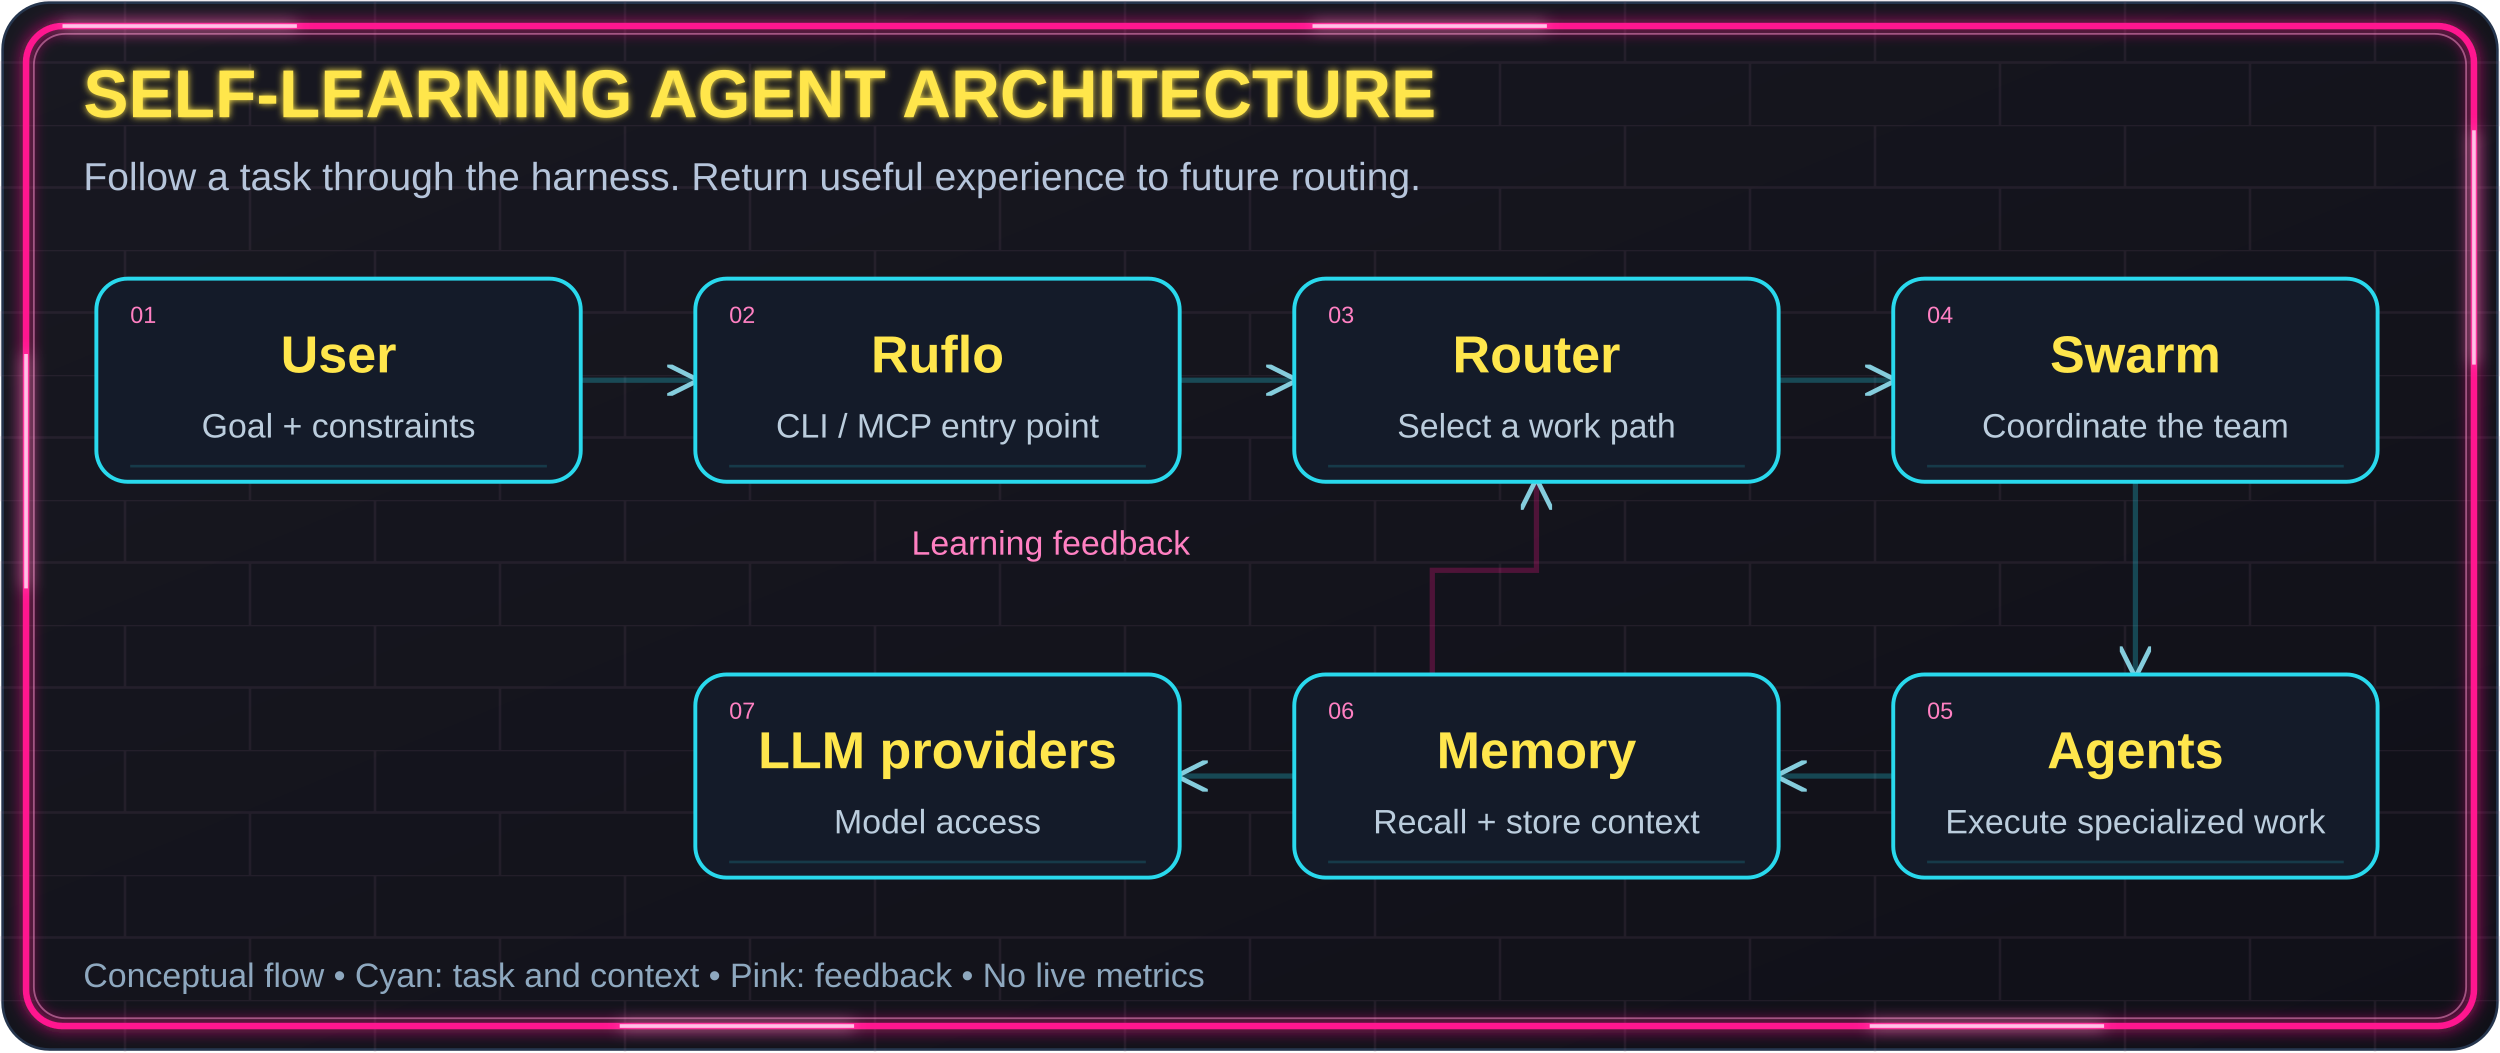
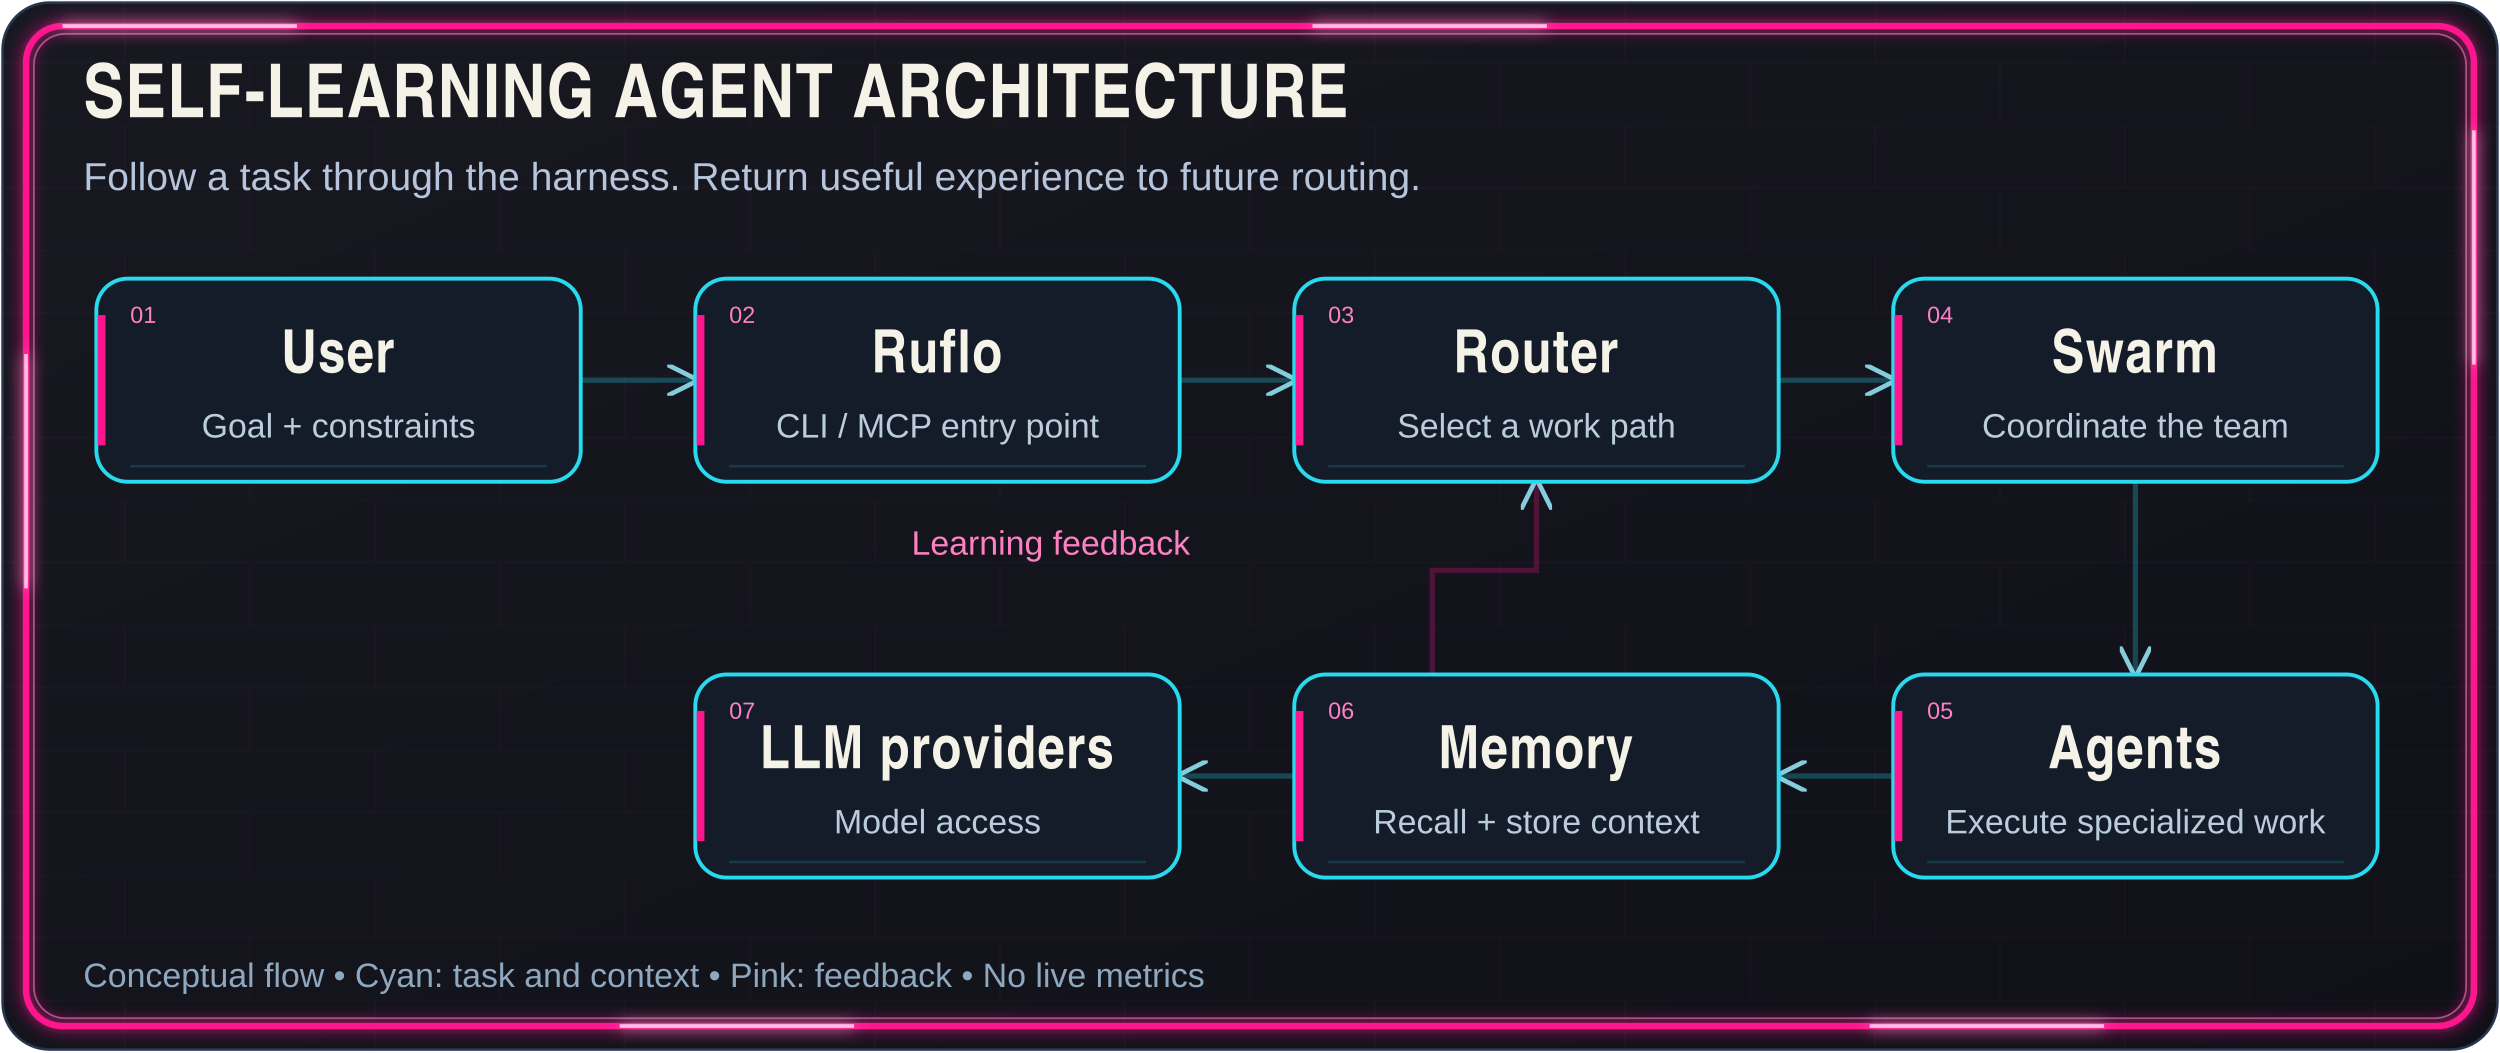
<svg xmlns="http://www.w3.org/2000/svg" width="960" height="404" viewBox="0 0 960 404" role="img" aria-labelledby="title desc">
  <defs>
    <linearGradient id="bg" x2="1" y2="1">
      <stop stop-color="#181821" />
      <stop offset="1" stop-color="#101018" />
    </linearGradient>
    <linearGradient id="neon">
      <stop stop-color="#27eaff" />
      <stop offset=".55" stop-color="#ffe32e" />
      <stop offset="1" stop-color="#ff168f" />
    </linearGradient>
    <filter id="glow" x="-60%" y="-100%" width="220%" height="300%">
      <feGaussianBlur stdDeviation="3" />
      <feMerge>
        <feMergeNode />
        <feMergeNode in="SourceGraphic" />
      </feMerge>
    </filter>
    <filter id="soft" x="-20%" y="-80%" width="140%" height="260%">
      <feGaussianBlur stdDeviation="1.5" />
      <feMerge>
        <feMergeNode />
        <feMergeNode in="SourceGraphic" />
      </feMerge>
    </filter>
    <pattern id="grid" width="96" height="48" patternUnits="userSpaceOnUse">
-       <path d="M0 0H96M0 24H96M48 0V24M0 24V48M96 24V48" fill="none" stroke="#8d6683" stroke-opacity=".13" />
+       <path d="M0 0H96M0 24H96M48 0V24M0 24V48M96 24V48" fill="none" stroke="#8d6683" stroke-opacity=".04" />
    </pattern>
  </defs>
  <style>text{font-family:Arial,Helvetica,sans-serif}.mono{font-family:monospace}.flow{stroke-dasharray:12 40;animation:flow 5s linear infinite;filter:url(#glow)}.tube{filter:url(#glow);animation:flicker 13s linear infinite}.tube2{filter:url(#glow);animation:flicker 17s 3s linear infinite}.gold{fill:#ffe64c;filter:url(#soft)}@keyframes flicker{0%,43%,45%,47%,100%{opacity:1}44%,46%{opacity:.55}}.orbit{transform-box:fill-box;transform-origin:center;animation:spin 14s linear infinite}.pulse{animation:pulse 3s ease-in-out infinite}.rise{animation:rise 7s ease-in-out infinite}@keyframes flow{to{stroke-dashoffset:-208}}@keyframes spin{to{transform:rotate(360deg)}}@keyframes pulse{0%,100%{opacity:.45}50%{opacity:1}}@keyframes rise{0%,100%{transform:translateY(0)}50%{transform:translateY(-5px)}}@media(prefers-reduced-motion:reduce){*{animation:none!important}}.rim{stroke-dasharray:90 390;animation:rim 9s linear infinite;filter:url(#glow)}.sweep{animation:sweep 8s ease-in-out infinite;opacity:.18}.halo{transform-box:fill-box;transform-origin:center;animation:halo 4s ease-out infinite}.equalizer{transform-box:fill-box;transform-origin:bottom;animation:eq 1.6s ease-in-out infinite alternate}@keyframes rim{to{stroke-dashoffset:-960}}@keyframes sweep{0%,100%{transform:translateX(-200px);opacity:0}30%,70%{opacity:.18}85%{transform:translateX(1100px);opacity:0}}@keyframes halo{0%{transform:scale(.8);opacity:0}25%{opacity:.4}100%{transform:scale(1.25);opacity:0}}@keyframes eq{from{transform:scaleY(.3)}to{transform:scaleY(1)}}@media(prefers-reduced-motion:reduce){*{animation:none!important}.sweep,.halo{display:none}}.packet{stroke-dasharray:7 93;stroke-dashoffset:7;opacity:0;stroke-linecap:round;animation:packet 12s linear infinite;filter:url(#glow)}.active{animation:active 12s ease-in-out infinite}.scan{animation:scan 6s ease-in-out infinite;transform-box:fill-box;transform-origin:center}@keyframes packet{0%{stroke-dashoffset:7;opacity:0}1%{opacity:1}12.4%{stroke-dashoffset:-100;opacity:1}12.5%,100%{stroke-dashoffset:-100;opacity:0}}@keyframes active{0%,14%,100%{stroke:#29d9ed;fill:#141b29}1%,10%{stroke:#ffe649;fill:#33301b}}@keyframes scan{0%,100%{opacity:.2}50%{opacity:1}}@media(prefers-reduced-motion:reduce){*{animation:none!important}}</style>
  <rect x="1" y="1" width="958" height="402" rx="18" fill="url(#bg)" stroke="#26364e" />
  <rect width="960" height="404" rx="18" fill="url(#grid)" />
  <rect x="10" y="10" width="940" height="384" rx="14" fill="none" stroke="#ff168f" stroke-width="2.5" class="tube" />
  <rect x="13" y="13" width="934" height="378" rx="12" fill="none" stroke="#ff9ad0" stroke-opacity=".5" stroke-width=".7" />
  <rect class="rim" x="10" y="10" width="940" height="384" rx="14" fill="none" stroke="#ffc0e5" stroke-width="1.4" />
  <defs>
    <marker id="arrow" viewBox="0 0 10 10" refX="9" refY="5" markerWidth="6" markerHeight="6" orient="auto-start-reverse">
      <path d="M0 0L10 5L0 10" fill="none" stroke="#85cddd" stroke-width="1.5" />
    </marker>
  </defs>
-   <text x="32" y="45" class="gold" font-size="26" font-weight="700">SELF-LEARNING AGENT ARCHITECTURE</text>
+   <g transform="translate(32.0 45.0)" aria-label="SELF-LEARNING AGENT ARCHITECTURE">
+     <path d="M0.915 -6.321C0.972 -4.662 1.173 -3.832 1.687 -2.803C2.774 -0.629 4.976 0.543 7.922 0.543C12.184 0.543 14.758 -1.973 14.758 -6.12C14.758 -9.181 13.499 -10.754 10.353 -11.697L6.235 -12.927C4.948 -13.328 4.462 -13.9 4.462 -15.072C4.462 -16.617 5.577 -17.56 7.465 -17.56C9.552 -17.56 10.582 -16.617 10.839 -14.443H14.214C13.957 -18.733 11.612 -21.078 7.579 -21.078C3.575 -21.078 1.173 -18.676 1.173 -14.643C1.173 -12.87 1.659 -11.497 2.603 -10.553C3.318 -9.81 4.376 -9.324 6.521 -8.723L8.323 -8.208C10.696 -7.522 11.383 -6.95 11.383 -5.606C11.383 -3.918 10.153 -2.974 7.979 -2.974C5.606 -2.974 4.433 -4.061 4.29 -6.321ZM30.301 -20.535H17.917V0.0H30.702V-3.632H21.349V-8.952H29.586V-12.584H21.349V-16.903H30.301ZM37.579 -20.535H34.062V0.0H45.959V-3.718H37.579ZM52.408 -8.637H59.815V-12.269H52.408V-16.903H60.874V-20.535H48.89V0.0H52.408ZM69.124 -9.867H62.575V-6.149H69.124ZM75.544 -20.535H72.027V0.0H83.924V-3.718H75.544ZM99.239 -20.535H86.855V0.0H99.639V-3.632H90.287V-8.952H98.524V-12.584H90.287V-16.903H99.239ZM106.574 -4.233H112.781L113.867 0.0H117.7L111.751 -20.535H107.69L101.684 0.0H105.402ZM109.692 -15.987 111.808 -7.751H107.518ZM120.431 0.0H123.863V-8.008H127.495C129.869 -7.951 130.269 -7.35 130.24 -4.118C130.269 -2.174 130.355 -1.173 130.641 0.0H134.53V-0.543C133.93 -0.829 133.815 -1.287 133.787 -3.089C133.815 -7.894 133.529 -8.837 131.642 -9.838C133.358 -10.696 134.244 -12.327 134.244 -14.7C134.244 -18.247 132.157 -20.535 128.925 -20.535H120.431ZM123.863 -11.497V-17.017H128.267C129.869 -17.017 130.727 -16.045 130.727 -14.243C130.727 -12.355 129.869 -11.497 128.01 -11.497ZM148.158 -6.12 141.408 -20.535H137.719V0.0H140.979V-14.729L147.929 0.0H151.418V-20.535H148.158ZM158.525 -20.535H155.007V0.0H158.525ZM172.61 -6.12 165.86 -20.535H162.171V0.0H165.431V-14.729L172.381 0.0H175.87V-20.535H172.61ZM187.639 -7.579H191.585C191.185 -5.863 190.842 -5.091 190.127 -4.319C189.355 -3.489 188.439 -3.089 187.324 -3.089C184.292 -3.089 182.576 -5.634 182.576 -10.124C182.576 -14.7 184.407 -17.56 187.324 -17.56C189.212 -17.56 190.756 -16.159 191.099 -14.157H194.646C194.445 -15.644 194.217 -16.445 193.616 -17.503C192.3 -19.82 190.041 -21.078 187.238 -21.078C182.205 -21.078 179.001 -16.817 179.001 -10.124C179.001 -3.747 182.119 0.543 186.723 0.543C189.011 0.543 190.327 -0.229 191.986 -2.574L192.358 0.0H194.703V-11.068H187.639ZM209.088 -4.233H215.294L216.381 0.0H220.213L214.264 -20.535H210.203L204.197 0.0H207.915ZM212.205 -15.987 214.321 -7.751H210.031ZM230.837 -7.579H234.784C234.384 -5.863 234.041 -5.091 233.326 -4.319C232.553 -3.489 231.638 -3.089 230.523 -3.089C227.491 -3.089 225.775 -5.634 225.775 -10.124C225.775 -14.7 227.606 -17.56 230.523 -17.56C232.41 -17.56 233.955 -16.159 234.298 -14.157H237.844C237.644 -15.644 237.415 -16.445 236.815 -17.503C235.499 -19.82 233.24 -21.078 230.437 -21.078C225.403 -21.078 222.2 -16.817 222.2 -10.124C222.2 -3.747 225.318 0.543 229.922 0.543C232.21 0.543 233.526 -0.229 235.185 -2.574L235.556 0.0H237.902V-11.068H230.837ZM254.074 -20.535H241.691V0.0H254.475V-3.632H245.123V-8.952H253.359V-12.584H245.123V-16.903H254.074ZM268.131 -6.12 261.381 -20.535H257.692V0.0H260.952V-14.729L267.902 0.0H271.391V-20.535H268.131ZM282.416 -16.903H287.507V-20.535H273.807V-16.903H278.898V0.0H282.416ZM300.69 -4.233H306.897L307.983 0.0H311.816L305.867 -20.535H301.806L295.8 0.0H299.518ZM303.808 -15.987 305.924 -7.751H301.634ZM314.547 0.0H317.979V-8.008H321.611C323.985 -7.951 324.385 -7.35 324.356 -4.118C324.385 -2.174 324.471 -1.173 324.757 0.0H328.646V-0.543C328.046 -0.829 327.931 -1.287 327.903 -3.089C327.931 -7.894 327.645 -8.837 325.758 -9.838C327.474 -10.696 328.36 -12.327 328.36 -14.7C328.36 -18.247 326.273 -20.535 323.041 -20.535H314.547ZM317.979 -11.497V-17.017H322.383C323.985 -17.017 324.843 -16.045 324.843 -14.243C324.843 -12.355 323.985 -11.497 322.126 -11.497ZM346.249 -13.814C346.078 -15.444 345.82 -16.302 345.191 -17.446C343.904 -19.791 341.702 -21.078 339.042 -21.078C334.237 -21.078 331.234 -16.903 331.234 -10.21C331.234 -3.546 334.151 0.543 338.956 0.543C341.187 0.543 343.075 -0.372 344.362 -2.116C345.334 -3.432 345.792 -4.633 346.249 -7.036H342.731C342.474 -5.892 342.302 -5.377 341.931 -4.776C341.244 -3.718 340.243 -3.175 338.985 -3.175C336.382 -3.175 334.809 -5.806 334.809 -10.182C334.809 -14.729 336.382 -17.36 339.128 -17.36C340.3 -17.36 341.301 -16.845 341.902 -15.987C342.274 -15.387 342.474 -14.929 342.731 -13.814ZM359.39 -9.238V0.0H362.908V-20.535H359.39V-12.756H352.812V-20.535H349.295V0.0H352.812V-9.238ZM370.072 -20.535H366.554V0.0H370.072ZM381.011 -16.903H386.102V-20.535H372.402V-16.903H377.493V0.0H381.011ZM401.073 -20.535H388.69V0.0H401.474V-3.632H392.122V-8.952H400.358V-12.584H392.122V-16.903H401.073ZM419.105 -13.814C418.934 -15.444 418.676 -16.302 418.047 -17.446C416.76 -19.791 414.558 -21.078 411.898 -21.078C407.093 -21.078 404.09 -16.903 404.09 -10.21C404.09 -3.546 407.007 0.543 411.812 0.543C414.043 0.543 415.931 -0.372 417.218 -2.116C418.19 -3.432 418.648 -4.633 419.105 -7.036H415.587C415.33 -5.892 415.158 -5.377 414.787 -4.776C414.1 -3.718 413.099 -3.175 411.841 -3.175C409.238 -3.175 407.665 -5.806 407.665 -10.182C407.665 -14.729 409.238 -17.36 411.984 -17.36C413.156 -17.36 414.157 -16.845 414.758 -15.987C415.13 -15.387 415.33 -14.929 415.587 -13.814ZM429.415 -16.903H434.506V-20.535H420.806V-16.903H425.897V0.0H429.415ZM450.593 -20.535H447.018V-7.007C447.018 -4.433 445.874 -3.089 443.757 -3.089C441.727 -3.089 440.583 -4.576 440.583 -7.207V-20.535H437.008V-6.921C437.008 -2.174 439.439 0.543 443.757 0.543C448.219 0.543 450.593 -2.145 450.593 -7.179ZM454.525 0.0H457.957V-8.008H461.589C463.963 -7.951 464.363 -7.35 464.335 -4.118C464.363 -2.174 464.449 -1.173 464.735 0.0H468.625V-0.543C468.024 -0.829 467.91 -1.287 467.881 -3.089C467.91 -7.894 467.624 -8.837 465.736 -9.838C467.452 -10.696 468.339 -12.327 468.339 -14.7C468.339 -18.247 466.251 -20.535 463.019 -20.535H454.525ZM457.957 -11.497V-17.017H462.361C463.963 -17.017 464.821 -16.045 464.821 -14.243C464.821 -12.355 463.963 -11.497 462.104 -11.497ZM484.34 -20.535H471.956V0.0H484.74V-3.632H475.388V-8.952H483.625V-12.584H475.388V-16.903H484.34Z" fill="#f5f3e8" />
+   </g>
  <text x="32" y="73" fill="#b6c5db" font-size="15">Follow a task through the harness. Return useful experience to future routing.</text>
  <path d="M223 146H267" fill="none" stroke="#27eaff" stroke-opacity=".25" stroke-width="2" marker-end="url(#arrow)" />
  <path class="packet" style="animation-delay:0.0s" d="M223 146H267" pathLength="100" fill="none" stroke="#27eaff" stroke-width="4" />
  <path d="M453 146H497" fill="none" stroke="#27eaff" stroke-opacity=".25" stroke-width="2" marker-end="url(#arrow)" />
  <path class="packet" style="animation-delay:1.5s" d="M453 146H497" pathLength="100" fill="none" stroke="#27eaff" stroke-width="4" />
  <path d="M683 146H727" fill="none" stroke="#27eaff" stroke-opacity=".25" stroke-width="2" marker-end="url(#arrow)" />
  <path class="packet" style="animation-delay:3.0s" d="M683 146H727" pathLength="100" fill="none" stroke="#27eaff" stroke-width="4" />
  <path d="M820 185V259" fill="none" stroke="#27eaff" stroke-opacity=".25" stroke-width="2" marker-end="url(#arrow)" />
  <path class="packet" style="animation-delay:4.5s" d="M820 185V259" pathLength="100" fill="none" stroke="#27eaff" stroke-width="4" />
  <path d="M727 298H683" fill="none" stroke="#27eaff" stroke-opacity=".25" stroke-width="2" marker-end="url(#arrow)" />
  <path class="packet" style="animation-delay:6.0s" d="M727 298H683" pathLength="100" fill="none" stroke="#27eaff" stroke-width="4" />
  <path d="M497 298H453" fill="none" stroke="#27eaff" stroke-opacity=".25" stroke-width="2" marker-end="url(#arrow)" />
  <path class="packet" style="animation-delay:7.5s" d="M497 298H453" pathLength="100" fill="none" stroke="#27eaff" stroke-width="4" />
  <path d="M550 259V219H590V185" fill="none" stroke="#ff168f" stroke-opacity=".25" stroke-width="2" marker-end="url(#arrow)" />
  <path class="packet" style="animation-delay:7.5s" d="M550 259V219H590V185" pathLength="100" fill="none" stroke="#ff168f" stroke-width="4" />
  <text x="457" y="213" fill="#ff80c2" font-size="13" text-anchor="end">Learning feedback</text>
  <g>
    <rect class="active" style="animation-delay:0.0s" x="37" y="107" width="186" height="78" rx="12" fill="#141b29" stroke="#29d9ed" stroke-width="1.5" />
+     <path d="M39 121V171" stroke="#ff168f" stroke-width="3" />
    <text x="50" y="124" fill="#ff80c2" font-size="9" font-family="monospace">01</text>
    <path d="M50 179H210" stroke="#27eaff" stroke-opacity=".15" />
-     <text x="130" y="143" text-anchor="middle" fill="#ffe64c" font-size="20" font-weight="700">User</text>
+     <g transform="translate(108.0355 143)" aria-label="User">
+       <path d="M12.282 -16.514H9.407V-5.635C9.407 -3.565 8.487 -2.484 6.785 -2.484C5.152 -2.484 4.232 -3.68 4.232 -5.796V-16.514H1.357V-5.566C1.357 -1.748 3.312 0.437 6.785 0.437C10.373 0.437 12.282 -1.725 12.282 -5.773ZM23.615 -8.51C23.408 -10.212 23.063 -10.994 22.235 -11.661C21.522 -12.236 20.464 -12.558 19.222 -12.558C17.543 -12.558 16.347 -11.983 15.657 -10.81C15.266 -10.143 15.059 -9.338 15.059 -8.487C15.059 -6.44 16.301 -5.29 19.084 -4.761C20.579 -4.462 21.269 -4.048 21.269 -3.404C21.269 -2.622 20.602 -2.139 19.544 -2.139C18.118 -2.139 17.451 -2.691 17.405 -3.91H14.691C14.852 -2.231 15.174 -1.472 16.048 -0.736C16.876 -0.069 18.095 0.322 19.452 0.322C22.235 0.322 23.914 -1.242 23.914 -3.818C23.914 -4.531 23.753 -5.175 23.454 -5.681C22.948 -6.532 21.545 -7.268 19.797 -7.613C18.279 -7.889 17.635 -8.303 17.635 -8.947C17.635 -9.706 18.187 -10.097 19.222 -10.097C20.395 -10.097 20.832 -9.706 21.016 -8.51ZM32.234 -3.611C31.981 -2.737 31.383 -2.277 30.486 -2.277C29.06 -2.277 28.347 -3.174 28.186 -5.221H35.063V-5.796C35.063 -10.143 33.361 -12.558 30.302 -12.558C27.312 -12.558 25.541 -10.166 25.541 -6.164C25.541 -2.024 27.312 0.322 30.44 0.322C31.567 0.322 32.51 0.0 33.269 -0.667C34.12 -1.38 34.511 -2.093 34.948 -3.611ZM28.255 -7.337C28.485 -9.108 29.106 -9.913 30.279 -9.913C31.475 -9.913 32.165 -9.062 32.349 -7.337ZM37.288 0.0H39.91V-6.371C39.91 -8.349 40.715 -9.292 42.463 -9.292C42.762 -9.292 42.9 -9.292 43.13 -9.246V-12.512L43.015 -12.535C42.739 -12.558 42.739 -12.558 42.601 -12.558C41.313 -12.558 40.6 -11.914 39.818 -10.051V-12.236H37.288Z" fill="#f5f3e8" />
+     </g>
    <text x="130" y="168" text-anchor="middle" fill="#bbcddd" font-size="13">Goal + constraints</text>
  </g>
  <g>
    <rect class="active" style="animation-delay:1.5s" x="267" y="107" width="186" height="78" rx="12" fill="#141b29" stroke="#29d9ed" stroke-width="1.5" />
+     <path d="M269 121V171" stroke="#ff168f" stroke-width="3" />
    <text x="280" y="124" fill="#ff80c2" font-size="9" font-family="monospace">02</text>
    <path d="M280 179H440" stroke="#27eaff" stroke-opacity=".15" />
-     <text x="360" y="143" text-anchor="middle" fill="#ffe64c" font-size="20" font-weight="700">Ruflo</text>
+     <g transform="translate(334.6575 143)" aria-label="Ruflo">
+       <path d="M1.426 0.0H4.186V-6.44H7.107C9.016 -6.394 9.338 -5.911 9.315 -3.312C9.338 -1.748 9.407 -0.943 9.637 0.0H12.765V-0.437C12.282 -0.667 12.19 -1.035 12.167 -2.484C12.19 -6.348 11.96 -7.107 10.442 -7.912C11.822 -8.602 12.535 -9.913 12.535 -11.822C12.535 -14.674 10.856 -16.514 8.257 -16.514H1.426ZM4.186 -9.246V-13.685H7.728C9.016 -13.685 9.706 -12.903 9.706 -11.454C9.706 -9.936 9.016 -9.246 7.521 -9.246ZM24.397 -12.236H21.775V-5.175C21.775 -3.45 20.993 -2.392 19.682 -2.392C18.555 -2.392 17.98 -3.151 17.98 -4.646V-12.236H15.358V-4.186C15.358 -1.311 16.577 0.322 18.739 0.322C20.211 0.322 21.177 -0.345 21.867 -1.794V0.0H24.397ZM30.394 -9.936H32.142V-12.236H30.394V-12.719C30.394 -13.892 30.486 -14.053 31.337 -14.076H32.096V-16.675C31.728 -16.698 31.36 -16.721 30.854 -16.721C28.738 -16.721 27.772 -15.64 27.772 -13.225V-12.236H26.323V-9.936H27.772V0.0H30.394ZM36.851 -16.514H34.229V0.0H36.851ZM44.504 -12.558C41.307 -12.558 39.306 -10.074 39.306 -6.095C39.306 -2.208 41.33 0.322 44.435 0.322C47.54 0.322 49.564 -2.208 49.564 -6.095C49.564 -10.005 47.563 -12.558 44.504 -12.558ZM44.458 -9.844C45.999 -9.844 46.85 -8.51 46.85 -6.118C46.85 -3.703 45.999 -2.392 44.435 -2.392C42.871 -2.392 42.02 -3.703 42.02 -6.118C42.02 -8.556 42.871 -9.844 44.458 -9.844Z" fill="#f5f3e8" />
+     </g>
    <text x="360" y="168" text-anchor="middle" fill="#bbcddd" font-size="13">CLI / MCP entry point</text>
  </g>
  <g>
    <rect class="active" style="animation-delay:3.0s" x="497" y="107" width="186" height="78" rx="12" fill="#141b29" stroke="#29d9ed" stroke-width="1.5" />
+     <path d="M499 121V171" stroke="#ff168f" stroke-width="3" />
    <text x="510" y="124" fill="#ff80c2" font-size="9" font-family="monospace">03</text>
    <path d="M510 179H670" stroke="#27eaff" stroke-opacity=".15" />
-     <text x="590" y="143" text-anchor="middle" fill="#ffe64c" font-size="20" font-weight="700">Router</text>
+     <g transform="translate(558.117 143)" aria-label="Router">
+       <path d="M1.426 0.0H4.186V-6.44H7.107C9.016 -6.394 9.338 -5.911 9.315 -3.312C9.338 -1.748 9.407 -0.943 9.637 0.0H12.765V-0.437C12.282 -0.667 12.19 -1.035 12.167 -2.484C12.19 -6.348 11.96 -7.107 10.442 -7.912C11.822 -8.602 12.535 -9.913 12.535 -11.822C12.535 -14.674 10.856 -16.514 8.257 -16.514H1.426ZM4.186 -9.246V-13.685H7.728C9.016 -13.685 9.706 -12.903 9.706 -11.454C9.706 -9.936 9.016 -9.246 7.521 -9.246ZM19.958 -12.558C16.761 -12.558 14.76 -10.074 14.76 -6.095C14.76 -2.208 16.784 0.322 19.889 0.322C22.994 0.322 25.018 -2.208 25.018 -6.095C25.018 -10.005 23.017 -12.558 19.958 -12.558ZM19.912 -9.844C21.453 -9.844 22.304 -8.51 22.304 -6.118C22.304 -3.703 21.453 -2.392 19.889 -2.392C18.325 -2.392 17.474 -3.703 17.474 -6.118C17.474 -8.556 18.325 -9.844 19.912 -9.844ZM36.42 -12.236H33.798V-5.175C33.798 -3.45 33.016 -2.392 31.705 -2.392C30.578 -2.392 30.003 -3.151 30.003 -4.646V-12.236H27.381V-4.186C27.381 -1.311 28.6 0.322 30.762 0.322C32.234 0.322 33.2 -0.345 33.89 -1.794V0.0H36.42ZM42.325 -15.548H39.703V-12.236H38.346V-9.936H39.703V-2.507C39.703 -0.575 40.37 0.092 42.371 0.138H42.716C43.038 0.138 43.199 0.138 43.728 0.115L43.981 0.092V-2.346C43.613 -2.3 43.59 -2.3 43.406 -2.3C42.486 -2.3 42.325 -2.438 42.325 -3.289V-9.936H43.981V-12.236H42.325ZM52.071 -3.611C51.818 -2.737 51.22 -2.277 50.323 -2.277C48.897 -2.277 48.184 -3.174 48.023 -5.221H54.9V-5.796C54.9 -10.143 53.198 -12.558 50.139 -12.558C47.149 -12.558 45.378 -10.166 45.378 -6.164C45.378 -2.024 47.149 0.322 50.277 0.322C51.404 0.322 52.347 0.0 53.106 -0.667C53.957 -1.38 54.348 -2.093 54.785 -3.611ZM48.092 -7.337C48.322 -9.108 48.943 -9.913 50.116 -9.913C51.312 -9.913 52.002 -9.062 52.186 -7.337ZM57.125 0.0H59.747V-6.371C59.747 -8.349 60.552 -9.292 62.3 -9.292C62.599 -9.292 62.737 -9.292 62.967 -9.246V-12.512L62.852 -12.535C62.576 -12.558 62.576 -12.558 62.438 -12.558C61.15 -12.558 60.437 -11.914 59.655 -10.051V-12.236H57.125Z" fill="#f5f3e8" />
+     </g>
    <text x="590" y="168" text-anchor="middle" fill="#bbcddd" font-size="13">Select a work path</text>
  </g>
  <g>
    <rect class="active" style="animation-delay:4.5s" x="727" y="107" width="186" height="78" rx="12" fill="#141b29" stroke="#29d9ed" stroke-width="1.5" />
+     <path d="M729 121V171" stroke="#ff168f" stroke-width="3" />
    <text x="740" y="124" fill="#ff80c2" font-size="9" font-family="monospace">04</text>
    <path d="M740 179H900" stroke="#27eaff" stroke-opacity=".15" />
-     <text x="820" y="143" text-anchor="middle" fill="#ffe64c" font-size="20" font-weight="700">Swarm</text>
+     <g transform="translate(787.8265 143)" aria-label="Swarm">
+       <path d="M0.736 -5.083C0.782 -3.749 0.943 -3.082 1.357 -2.254C2.231 -0.506 4.002 0.437 6.371 0.437C9.798 0.437 11.868 -1.587 11.868 -4.922C11.868 -7.383 10.856 -8.648 8.326 -9.407L5.014 -10.396C3.979 -10.718 3.588 -11.178 3.588 -12.121C3.588 -13.363 4.485 -14.122 6.003 -14.122C7.682 -14.122 8.51 -13.363 8.717 -11.615H11.431C11.224 -15.065 9.338 -16.951 6.095 -16.951C2.875 -16.951 0.943 -15.019 0.943 -11.776C0.943 -10.35 1.334 -9.246 2.093 -8.487C2.668 -7.889 3.519 -7.498 5.244 -7.015L6.693 -6.601C8.602 -6.049 9.154 -5.589 9.154 -4.508C9.154 -3.151 8.165 -2.392 6.417 -2.392C4.508 -2.392 3.565 -3.266 3.45 -5.083ZM27.594 -12.236H24.88L23.293 -3.335L21.752 -12.236H19.107L17.658 -3.335L16.071 -12.236H13.265L16.094 0.0H18.808L20.395 -9.039L21.982 0.0H24.696ZM31.659 -8.28C31.82 -9.522 32.28 -9.982 33.407 -9.982C34.488 -9.982 35.04 -9.522 35.04 -8.602C35.04 -8.004 34.764 -7.705 34.12 -7.59L31.751 -7.153C29.865 -6.808 28.807 -5.405 28.807 -3.266C28.807 -1.058 30.003 0.322 31.935 0.322C33.246 0.322 34.074 -0.138 35.109 -1.449C35.178 -0.782 35.201 -0.598 35.362 0.0H38.191V-0.483C37.777 -0.667 37.616 -1.173 37.616 -2.392V-9.016C37.616 -11.27 36.121 -12.558 33.545 -12.558C31.797 -12.558 30.624 -12.052 29.911 -10.994C29.474 -10.281 29.267 -9.637 29.129 -8.28ZM35.04 -4.393C35.04 -3.059 34.005 -1.978 32.717 -1.978C31.935 -1.978 31.452 -2.553 31.452 -3.473C31.452 -4.531 31.912 -5.014 33.246 -5.29C34.304 -5.497 34.695 -5.635 35.04 -5.957ZM40.439 0.0H43.061V-6.371C43.061 -8.349 43.866 -9.292 45.614 -9.292C45.913 -9.292 46.051 -9.292 46.281 -9.246V-12.512L46.166 -12.535C45.89 -12.558 45.89 -12.558 45.752 -12.558C44.464 -12.558 43.751 -11.914 42.969 -10.051V-12.236H40.439ZM50.806 -12.236H48.276V0.0H50.898V-7.452C50.898 -9.039 51.45 -9.844 52.577 -9.844C53.727 -9.844 54.141 -9.2 54.141 -7.36V0.0H56.763V-7.337C56.763 -8.97 57.384 -9.844 58.534 -9.844C59.523 -9.844 60.029 -9.016 60.029 -7.429V0.0H62.651V-8.464C62.651 -10.925 61.294 -12.558 59.27 -12.558C58.028 -12.558 57.269 -12.029 56.464 -10.603C55.659 -12.098 55.015 -12.558 53.75 -12.558C52.324 -12.558 51.45 -11.891 50.806 -10.373Z" fill="#f5f3e8" />
+     </g>
    <text x="820" y="168" text-anchor="middle" fill="#bbcddd" font-size="13">Coordinate the team</text>
  </g>
  <g>
    <rect class="active" style="animation-delay:6.0s" x="727" y="259" width="186" height="78" rx="12" fill="#141b29" stroke="#29d9ed" stroke-width="1.5" />
+     <path d="M729 273V323" stroke="#ff168f" stroke-width="3" />
    <text x="740" y="276" fill="#ff80c2" font-size="9" font-family="monospace">05</text>
    <path d="M740 331H900" stroke="#27eaff" stroke-opacity=".15" />
-     <text x="820" y="295" text-anchor="middle" fill="#ffe64c" font-size="20" font-weight="700">Agents</text>
+     <g transform="translate(786.5415 295)" aria-label="Agents">
+       <path d="M4.301 -3.404H9.292L10.166 0.0H13.248L8.464 -16.514H5.198L0.368 0.0H3.358ZM6.808 -12.857 8.51 -6.233H5.06ZM22.005 -12.236V-10.35C21.315 -11.914 20.464 -12.558 19.061 -12.558C16.531 -12.558 14.875 -10.051 14.875 -6.233C14.875 -2.346 16.531 0.069 19.176 0.069C20.51 0.069 21.177 -0.414 21.89 -1.84V-0.253C21.89 1.702 21.246 2.53 19.705 2.53C18.969 2.53 18.417 2.323 18.187 1.955C18.072 1.794 18.026 1.656 17.957 1.311H15.082C15.243 2.484 15.427 2.99 15.956 3.588C16.761 4.508 18.026 4.991 19.636 4.991C21.315 4.991 22.695 4.462 23.5 3.473C24.213 2.599 24.535 1.357 24.535 -0.644V-12.236ZM19.705 -9.752C21.016 -9.752 21.913 -8.28 21.913 -6.141C21.913 -3.91 21.108 -2.645 19.705 -2.645C18.371 -2.645 17.589 -3.933 17.589 -6.141C17.589 -8.395 18.394 -9.752 19.705 -9.752ZM33.269 -3.611C33.016 -2.737 32.418 -2.277 31.521 -2.277C30.095 -2.277 29.382 -3.174 29.221 -5.221H36.098V-5.796C36.098 -10.143 34.396 -12.558 31.337 -12.558C28.347 -12.558 26.576 -10.166 26.576 -6.164C26.576 -2.024 28.347 0.322 31.475 0.322C32.602 0.322 33.545 0.0 34.304 -0.667C35.155 -1.38 35.546 -2.093 35.983 -3.611ZM29.29 -7.337C29.52 -9.108 30.141 -9.913 31.314 -9.913C32.51 -9.913 33.2 -9.062 33.384 -7.337ZM40.876 -12.236H38.346V0.0H40.968V-7.015C40.968 -8.763 41.773 -9.844 43.107 -9.844C44.303 -9.844 44.809 -9.131 44.809 -7.429V0.0H47.431V-8.464C47.431 -10.971 46.074 -12.558 43.958 -12.558C42.509 -12.558 41.589 -11.891 40.876 -10.373ZM53.313 -15.548H50.691V-12.236H49.334V-9.936H50.691V-2.507C50.691 -0.575 51.358 0.092 53.359 0.138H53.704C54.026 0.138 54.187 0.138 54.716 0.115L54.969 0.092V-2.346C54.601 -2.3 54.578 -2.3 54.394 -2.3C53.474 -2.3 53.313 -2.438 53.313 -3.289V-9.936H54.969V-12.236H53.313ZM65.428 -8.51C65.221 -10.212 64.876 -10.994 64.048 -11.661C63.335 -12.236 62.277 -12.558 61.035 -12.558C59.356 -12.558 58.16 -11.983 57.47 -10.81C57.079 -10.143 56.872 -9.338 56.872 -8.487C56.872 -6.44 58.114 -5.29 60.897 -4.761C62.392 -4.462 63.082 -4.048 63.082 -3.404C63.082 -2.622 62.415 -2.139 61.357 -2.139C59.931 -2.139 59.264 -2.691 59.218 -3.91H56.504C56.665 -2.231 56.987 -1.472 57.861 -0.736C58.689 -0.069 59.908 0.322 61.265 0.322C64.048 0.322 65.727 -1.242 65.727 -3.818C65.727 -4.531 65.566 -5.175 65.267 -5.681C64.761 -6.532 63.358 -7.268 61.61 -7.613C60.092 -7.889 59.448 -8.303 59.448 -8.947C59.448 -9.706 60 -10.097 61.035 -10.097C62.208 -10.097 62.645 -9.706 62.829 -8.51Z" fill="#f5f3e8" />
+     </g>
    <text x="820" y="320" text-anchor="middle" fill="#bbcddd" font-size="13">Execute specialized work</text>
  </g>
  <g>
    <rect class="active" style="animation-delay:7.5s" x="497" y="259" width="186" height="78" rx="12" fill="#141b29" stroke="#29d9ed" stroke-width="1.5" />
+     <path d="M499 273V323" stroke="#ff168f" stroke-width="3" />
    <text x="510" y="276" fill="#ff80c2" font-size="9" font-family="monospace">06</text>
    <path d="M510 331H670" stroke="#27eaff" stroke-opacity=".15" />
-     <text x="590" y="295" text-anchor="middle" fill="#ffe64c" font-size="20" font-weight="700">Memory</text>
+     <g transform="translate(552.344 295)" aria-label="Memory">
+       <path d="M14.421 -16.514H10.35L7.912 -3.404L5.428 -16.514H1.311V0.0H3.933V-14.007L6.44 0.0H9.223L11.799 -14.007V0.0H14.421ZM23.339 -3.611C23.086 -2.737 22.488 -2.277 21.591 -2.277C20.165 -2.277 19.452 -3.174 19.291 -5.221H26.168V-5.796C26.168 -10.143 24.466 -12.558 21.407 -12.558C18.417 -12.558 16.646 -10.166 16.646 -6.164C16.646 -2.024 18.417 0.322 21.545 0.322C22.672 0.322 23.615 0.0 24.374 -0.667C25.225 -1.38 25.616 -2.093 26.053 -3.611ZM19.36 -7.337C19.59 -9.108 20.211 -9.913 21.384 -9.913C22.58 -9.913 23.27 -9.062 23.454 -7.337ZM30.923 -12.236H28.393V0.0H31.015V-7.452C31.015 -9.039 31.567 -9.844 32.694 -9.844C33.844 -9.844 34.258 -9.2 34.258 -7.36V0.0H36.88V-7.337C36.88 -8.97 37.501 -9.844 38.651 -9.844C39.64 -9.844 40.146 -9.016 40.146 -7.429V0.0H42.768V-8.464C42.768 -10.925 41.411 -12.558 39.387 -12.558C38.145 -12.558 37.386 -12.029 36.581 -10.603C35.776 -12.098 35.132 -12.558 33.867 -12.558C32.441 -12.558 31.567 -11.891 30.923 -10.373ZM50.306 -12.558C47.109 -12.558 45.108 -10.074 45.108 -6.095C45.108 -2.208 47.132 0.322 50.237 0.322C53.342 0.322 55.366 -2.208 55.366 -6.095C55.366 -10.005 53.365 -12.558 50.306 -12.558ZM50.26 -9.844C51.801 -9.844 52.652 -8.51 52.652 -6.118C52.652 -3.703 51.801 -2.392 50.237 -2.392C48.673 -2.392 47.822 -3.703 47.822 -6.118C47.822 -8.556 48.673 -9.844 50.26 -9.844ZM57.683 0.0H60.305V-6.371C60.305 -8.349 61.11 -9.292 62.858 -9.292C63.157 -9.292 63.295 -9.292 63.525 -9.246V-12.512L63.41 -12.535C63.134 -12.558 63.134 -12.558 62.996 -12.558C61.708 -12.558 60.995 -11.914 60.213 -10.051V-12.236H57.683ZM74.49 -12.236H71.684L69.614 -3.128L67.452 -12.236H64.508L68.211 0.506C67.958 2.001 67.636 2.346 66.509 2.346C66.279 2.346 66.164 2.346 65.957 2.3V4.876C66.739 4.922 66.877 4.922 67.222 4.922C68.395 4.922 69.016 4.692 69.476 4.071C69.89 3.519 70.258 2.53 71.04 -0.207Z" fill="#f5f3e8" />
+     </g>
    <text x="590" y="320" text-anchor="middle" fill="#bbcddd" font-size="13">Recall + store context</text>
  </g>
  <g>
    <rect class="active" style="animation-delay:9.0s" x="267" y="259" width="186" height="78" rx="12" fill="#141b29" stroke="#29d9ed" stroke-width="1.5" />
+     <path d="M269 273V323" stroke="#ff168f" stroke-width="3" />
    <text x="280" y="276" fill="#ff80c2" font-size="9" font-family="monospace">07</text>
    <path d="M280 331H440" stroke="#27eaff" stroke-opacity=".15" />
-     <text x="360" y="295" text-anchor="middle" fill="#ffe64c" font-size="20" font-weight="700">LLM providers</text>
+     <g transform="translate(291.775 295)" aria-label="LLM providers">
+       <path d="M4.255 -16.514H1.426V0.0H10.994V-2.99H4.255ZM16.278 -16.514H13.449V0.0H23.017V-2.99H16.278ZM38.467 -16.514H34.396L31.958 -3.404L29.474 -16.514H25.357V0.0H27.979V-14.007L30.486 0.0H33.269L35.845 -14.007V0.0H38.467ZM49.702 -12.236H47.172V4.761H49.794V-1.633C50.484 -0.23 51.289 0.322 52.646 0.322C55.245 0.322 56.901 -2.231 56.901 -6.256C56.901 -10.074 55.222 -12.558 52.669 -12.558C51.312 -12.558 50.461 -11.937 49.702 -10.396ZM51.933 -9.752C53.336 -9.752 54.187 -8.372 54.187 -6.095C54.187 -3.772 53.336 -2.323 51.979 -2.323C50.507 -2.323 49.702 -3.611 49.702 -5.98C49.702 -8.487 50.461 -9.752 51.933 -9.752ZM59.218 0.0H61.84V-6.371C61.84 -8.349 62.645 -9.292 64.393 -9.292C64.692 -9.292 64.83 -9.292 65.06 -9.246V-12.512L64.945 -12.535C64.669 -12.558 64.669 -12.558 64.531 -12.558C63.243 -12.558 62.53 -11.914 61.748 -10.051V-12.236H59.218ZM71.701 -12.558C68.504 -12.558 66.503 -10.074 66.503 -6.095C66.503 -2.208 68.527 0.322 71.632 0.322C74.737 0.322 76.761 -2.208 76.761 -6.095C76.761 -10.005 74.76 -12.558 71.701 -12.558ZM71.655 -9.844C73.196 -9.844 74.047 -8.51 74.047 -6.118C74.047 -3.703 73.196 -2.392 71.632 -2.392C70.068 -2.392 69.217 -3.703 69.217 -6.118C69.217 -8.556 70.068 -9.844 71.655 -9.844ZM88.117 -12.236H85.311L83.172 -3.128L81.079 -12.236H78.135L81.723 0.0H84.506ZM90.181 -12.236V0.0H92.803V-12.236ZM92.803 -16.675H90.181V-13.685H92.803ZM105.01 -16.514H102.388V-10.58C101.583 -12.006 100.755 -12.558 99.467 -12.558C96.914 -12.558 95.258 -10.051 95.258 -6.256C95.258 -2.231 96.914 0.322 99.49 0.322C100.87 0.322 101.79 -0.276 102.434 -1.61V0.0H105.01ZM100.272 -9.752C101.675 -9.752 102.48 -8.395 102.48 -6.003C102.48 -3.657 101.652 -2.323 100.18 -2.323C98.823 -2.323 97.972 -3.772 97.972 -6.072C97.972 -8.418 98.8 -9.752 100.272 -9.752ZM113.767 -3.611C113.514 -2.737 112.916 -2.277 112.019 -2.277C110.593 -2.277 109.88 -3.174 109.719 -5.221H116.596V-5.796C116.596 -10.143 114.894 -12.558 111.835 -12.558C108.845 -12.558 107.074 -10.166 107.074 -6.164C107.074 -2.024 108.845 0.322 111.973 0.322C113.1 0.322 114.043 0.0 114.802 -0.667C115.653 -1.38 116.044 -2.093 116.481 -3.611ZM109.788 -7.337C110.018 -9.108 110.639 -9.913 111.812 -9.913C113.008 -9.913 113.698 -9.062 113.882 -7.337ZM118.821 0.0H121.443V-6.371C121.443 -8.349 122.248 -9.292 123.996 -9.292C124.295 -9.292 124.433 -9.292 124.663 -9.246V-12.512L124.548 -12.535C124.272 -12.558 124.272 -12.558 124.134 -12.558C122.846 -12.558 122.133 -11.914 121.351 -10.051V-12.236H118.821ZM134.961 -8.51C134.754 -10.212 134.409 -10.994 133.581 -11.661C132.868 -12.236 131.81 -12.558 130.568 -12.558C128.889 -12.558 127.693 -11.983 127.003 -10.81C126.612 -10.143 126.405 -9.338 126.405 -8.487C126.405 -6.44 127.647 -5.29 130.43 -4.761C131.925 -4.462 132.615 -4.048 132.615 -3.404C132.615 -2.622 131.948 -2.139 130.89 -2.139C129.464 -2.139 128.797 -2.691 128.751 -3.91H126.037C126.198 -2.231 126.52 -1.472 127.394 -0.736C128.222 -0.069 129.441 0.322 130.798 0.322C133.581 0.322 135.26 -1.242 135.26 -3.818C135.26 -4.531 135.099 -5.175 134.8 -5.681C134.294 -6.532 132.891 -7.268 131.143 -7.613C129.625 -7.889 128.981 -8.303 128.981 -8.947C128.981 -9.706 129.533 -10.097 130.568 -10.097C131.741 -10.097 132.178 -9.706 132.362 -8.51Z" fill="#f5f3e8" />
+     </g>
    <text x="360" y="320" text-anchor="middle" fill="#bbcddd" font-size="13">Model access</text>
  </g>
  <text x="32" y="379" fill="#8ea8bf" font-size="13">Conceptual flow • Cyan: task and context • Pink: feedback • No live metrics</text>
</svg>
